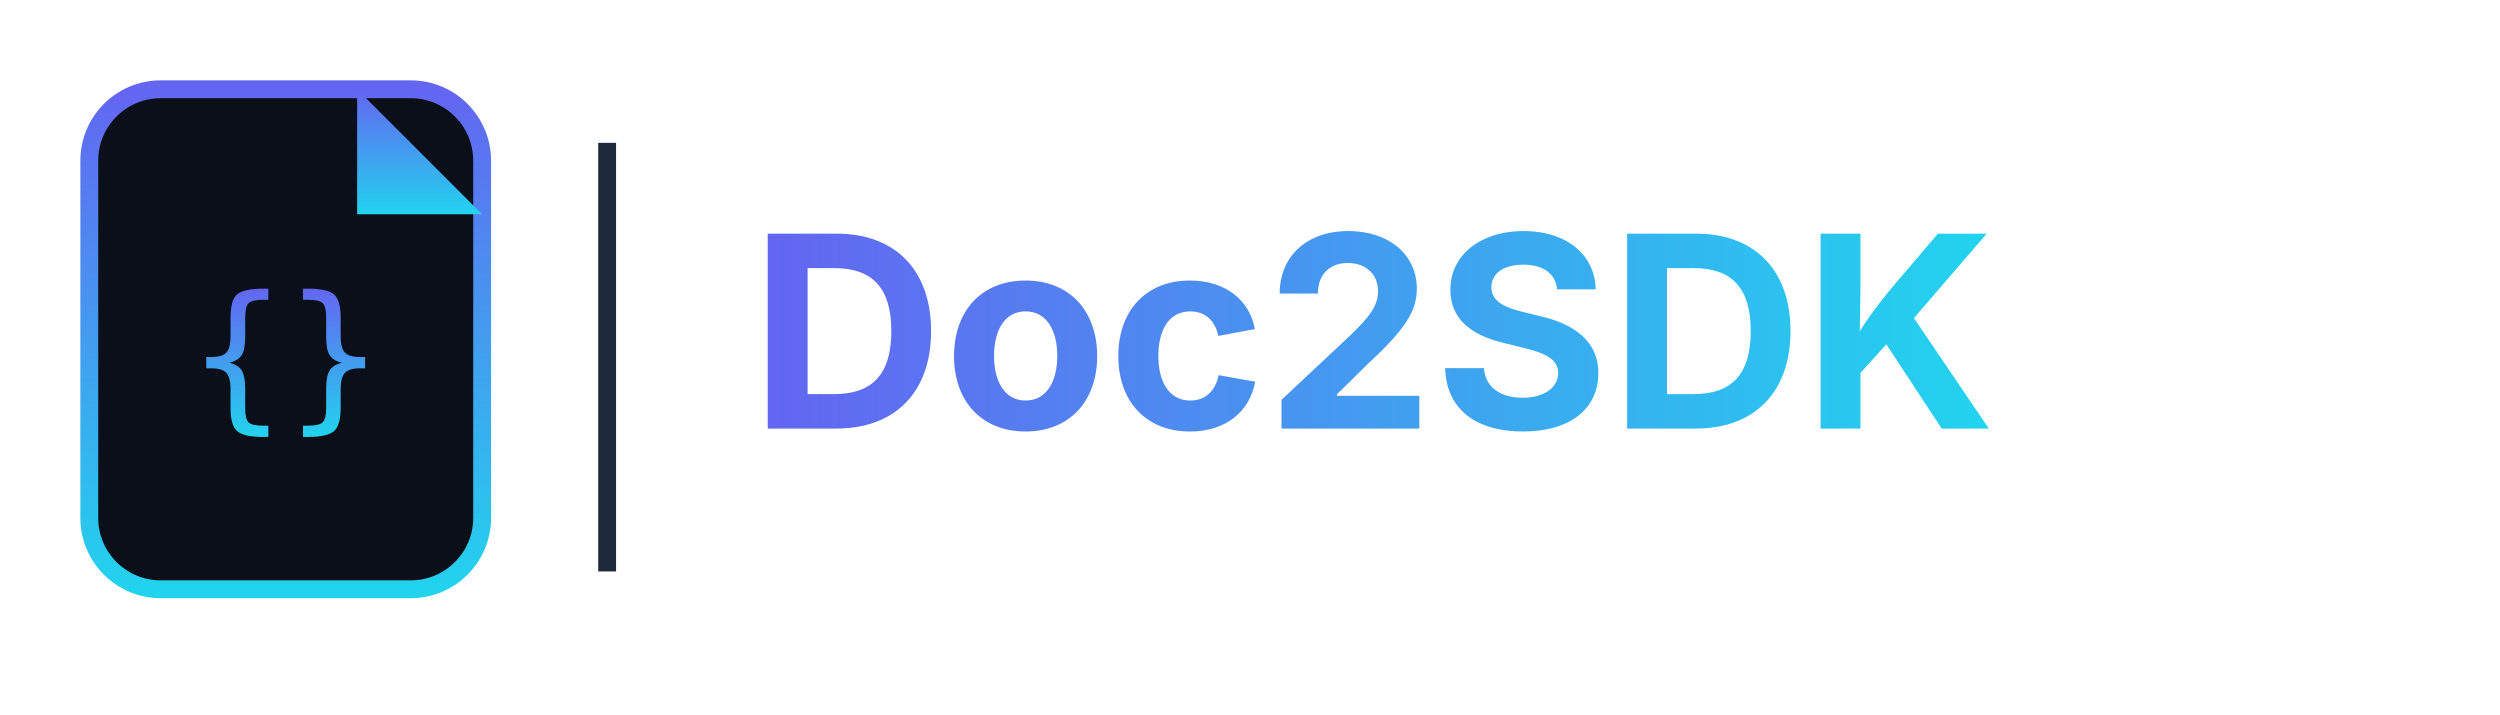
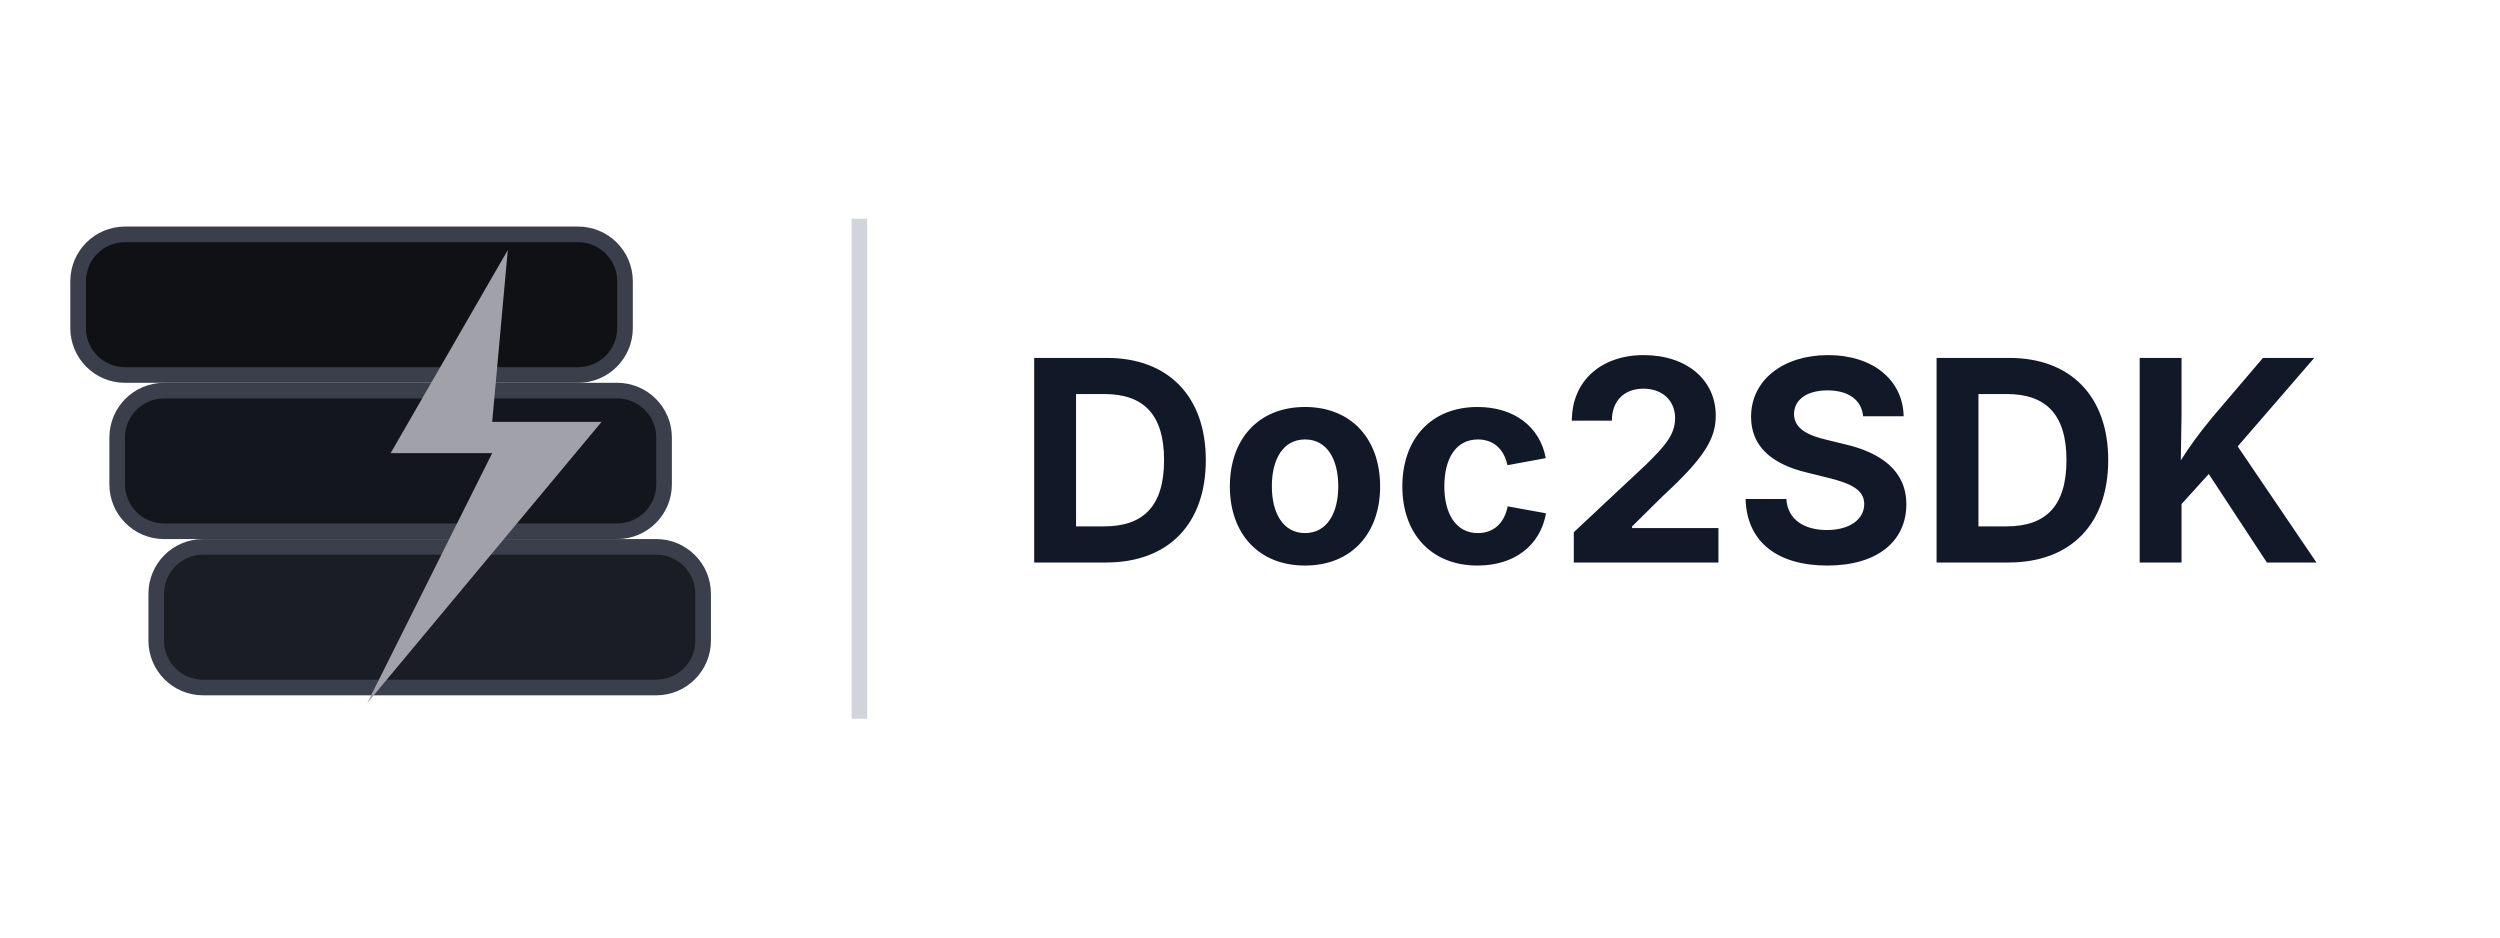
- <svg xmlns="http://www.w3.org/2000/svg" width="280" height="80" viewBox="0 0 280 80" fill="none">
-   <defs>
-     <linearGradient id="textGradient" x1="0" y1="0" x2="1" y2="0">
-       <stop offset="0%" stop-color="#6366F1" />
-       <stop offset="100%" stop-color="#22D3EE" />
-     </linearGradient>
-     <linearGradient id="iconGradient" x1="0" y1="0" x2="0" y2="1">
-       <stop offset="0%" stop-color="#6366F1" />
-       <stop offset="100%" stop-color="#22D3EE" />
-     </linearGradient>
-   </defs>
-   <rect x="10" y="10" width="44" height="56" rx="8" fill="#0B0F19" stroke="url(#iconGradient)" stroke-width="2" />
-   <path d="M40 10 L54 24 L40 24 Z" fill="url(#iconGradient)" />
-   <text x="32" y="46" text-anchor="middle" font-size="18" font-family="JetBrains Mono, monospace" fill="url(#iconGradient)">
-     {}
-   </text>
-   <line x1="68" y1="16" x2="68" y2="64" stroke="#1E293B" stroke-width="2" />
-   <text x="84" y="48" font-size="30" font-family="Inter, system-ui, sans-serif" font-weight="700" fill="url(#textGradient)">
+ <svg xmlns="http://www.w3.org/2000/svg" width="320" height="120" viewBox="0 10 320 100" fill="none">
+   <rect x="20" y="70" width="70" height="18" rx="6" fill="#1A1D23" stroke="#3A3F4B" stroke-width="2" />
+   <rect x="15" y="50" width="70" height="18" rx="6" fill="#13161C" stroke="#3A3F4B" stroke-width="2" />
+   <rect x="10" y="30" width="70" height="18" rx="6" fill="#0F1115" stroke="#3A3F4B" stroke-width="2" />
+   <path d="M65 32 L50 58 H63 L47 90 L77 54 H63 Z" fill="#A1A1AA" />
+   <line x1="110" y1="28" x2="110" y2="92" stroke="#D1D5DB" stroke-width="2" />
+   <text x="130" y="72" font-size="36" font-family="Inter, system-ui, sans-serif" font-weight="700" fill="#111827">
    Doc2SDK
  </text>
</svg>
